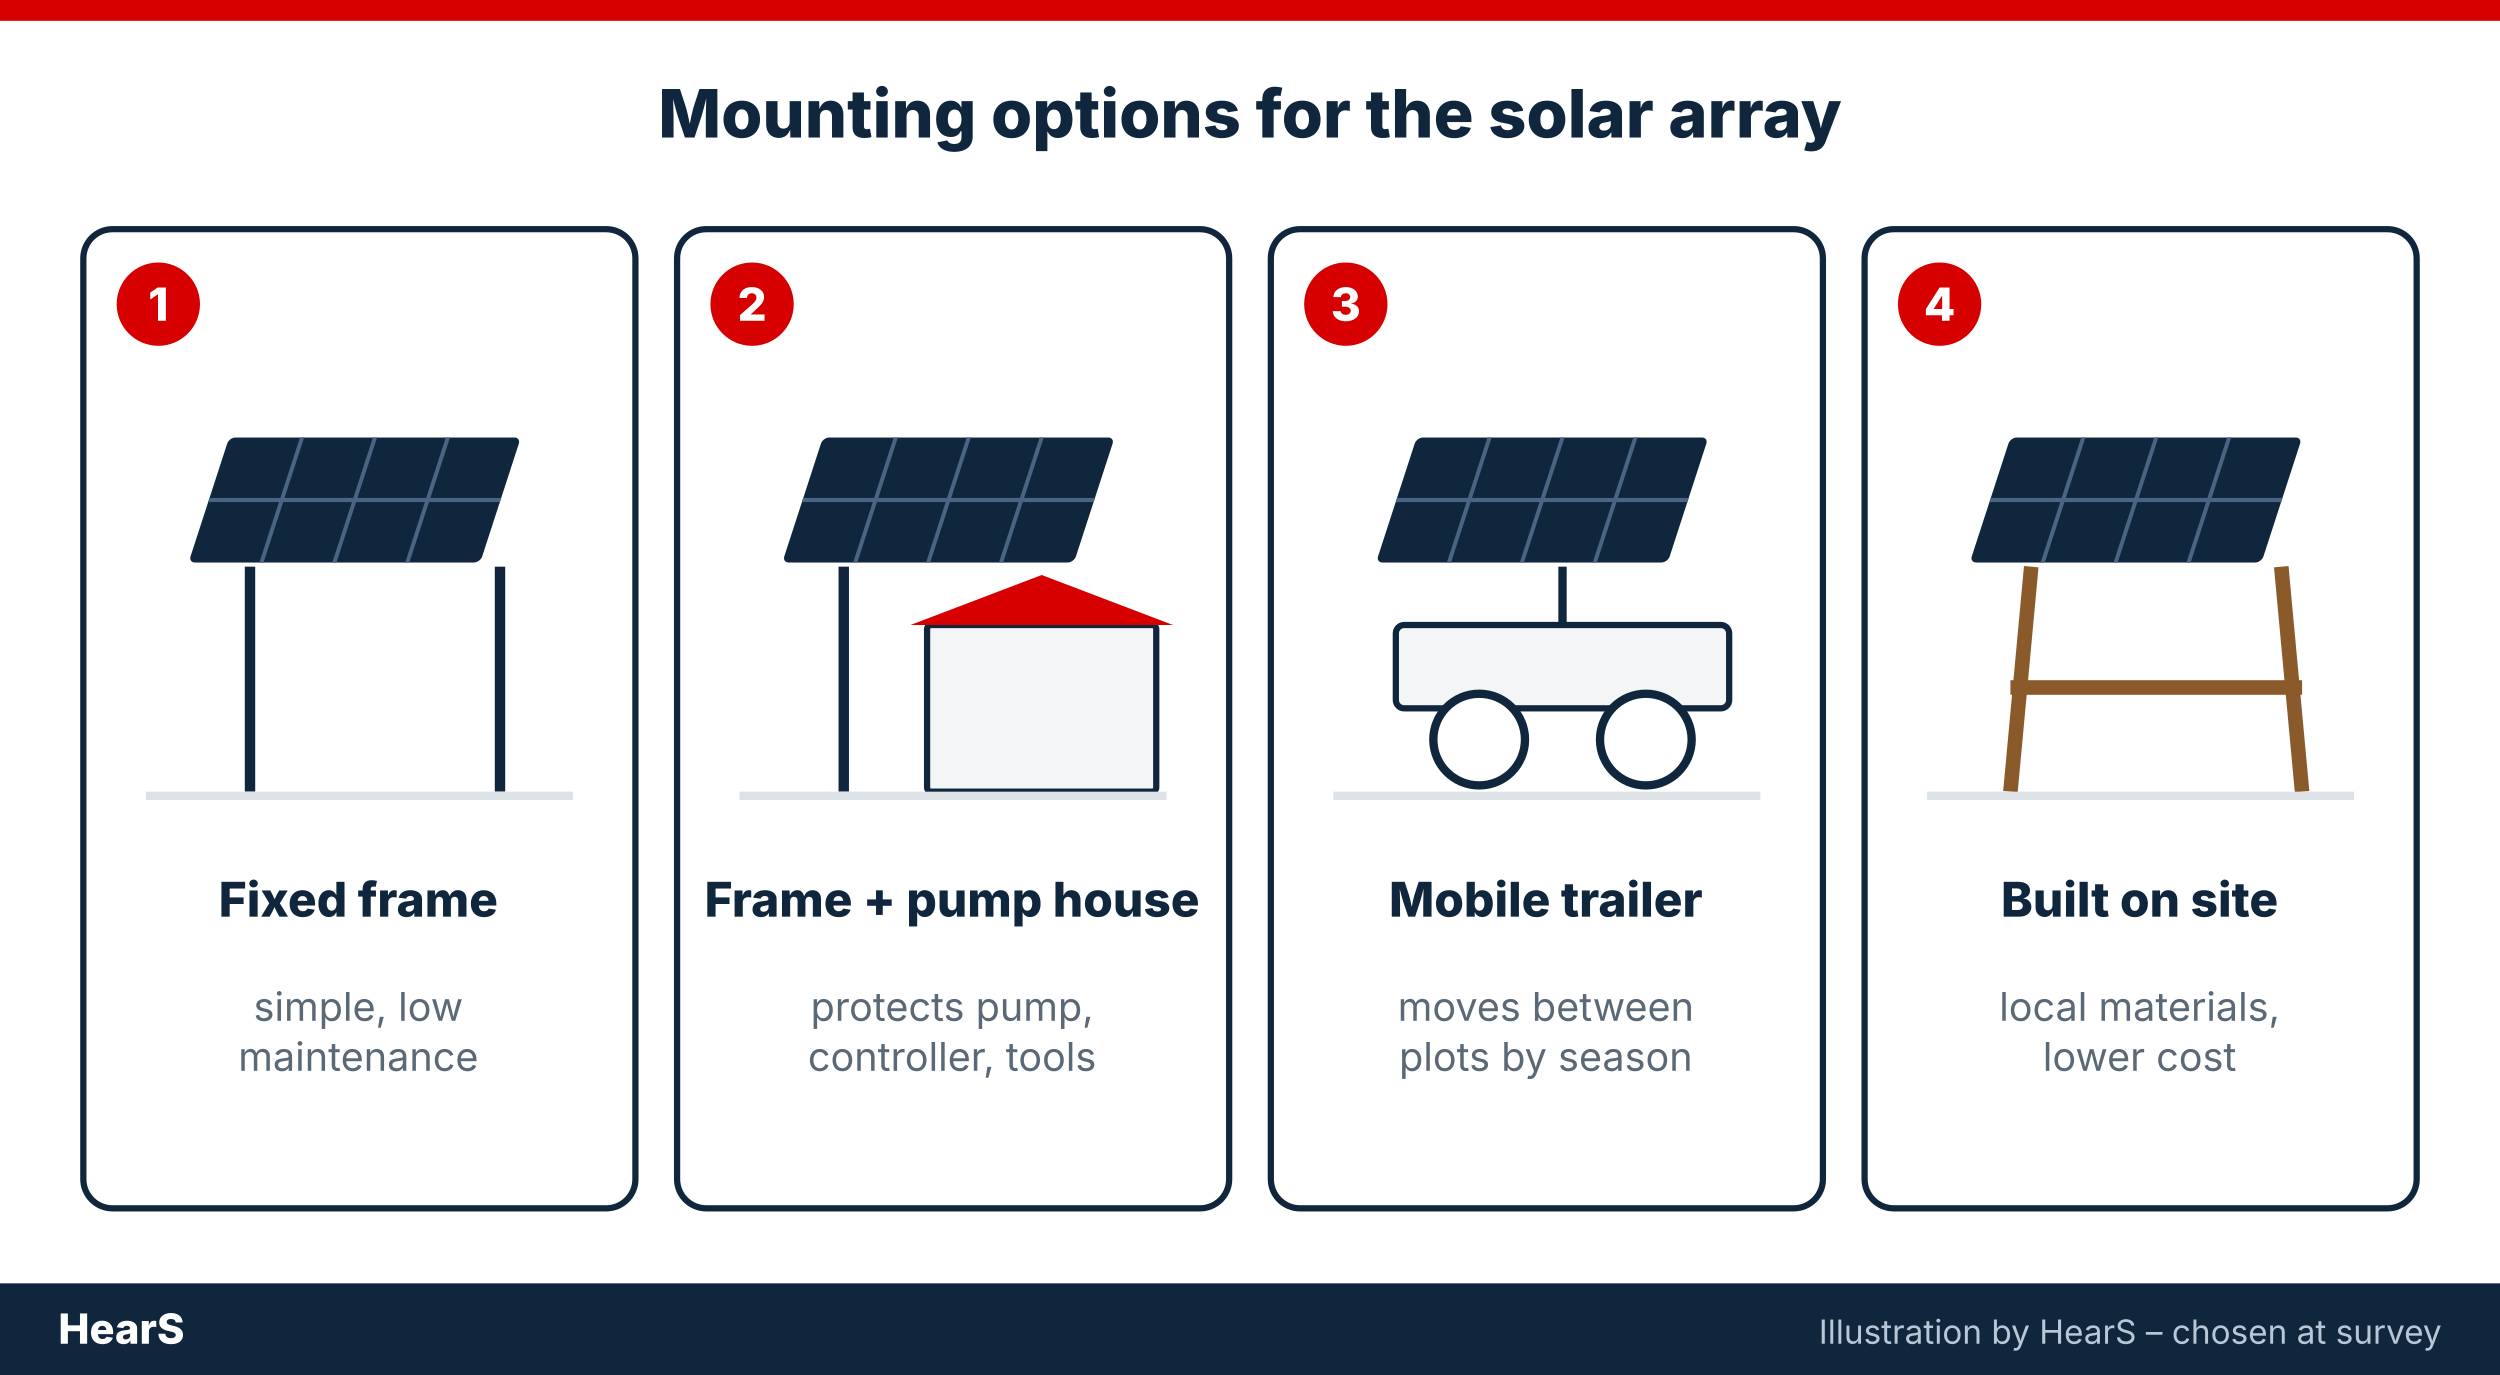
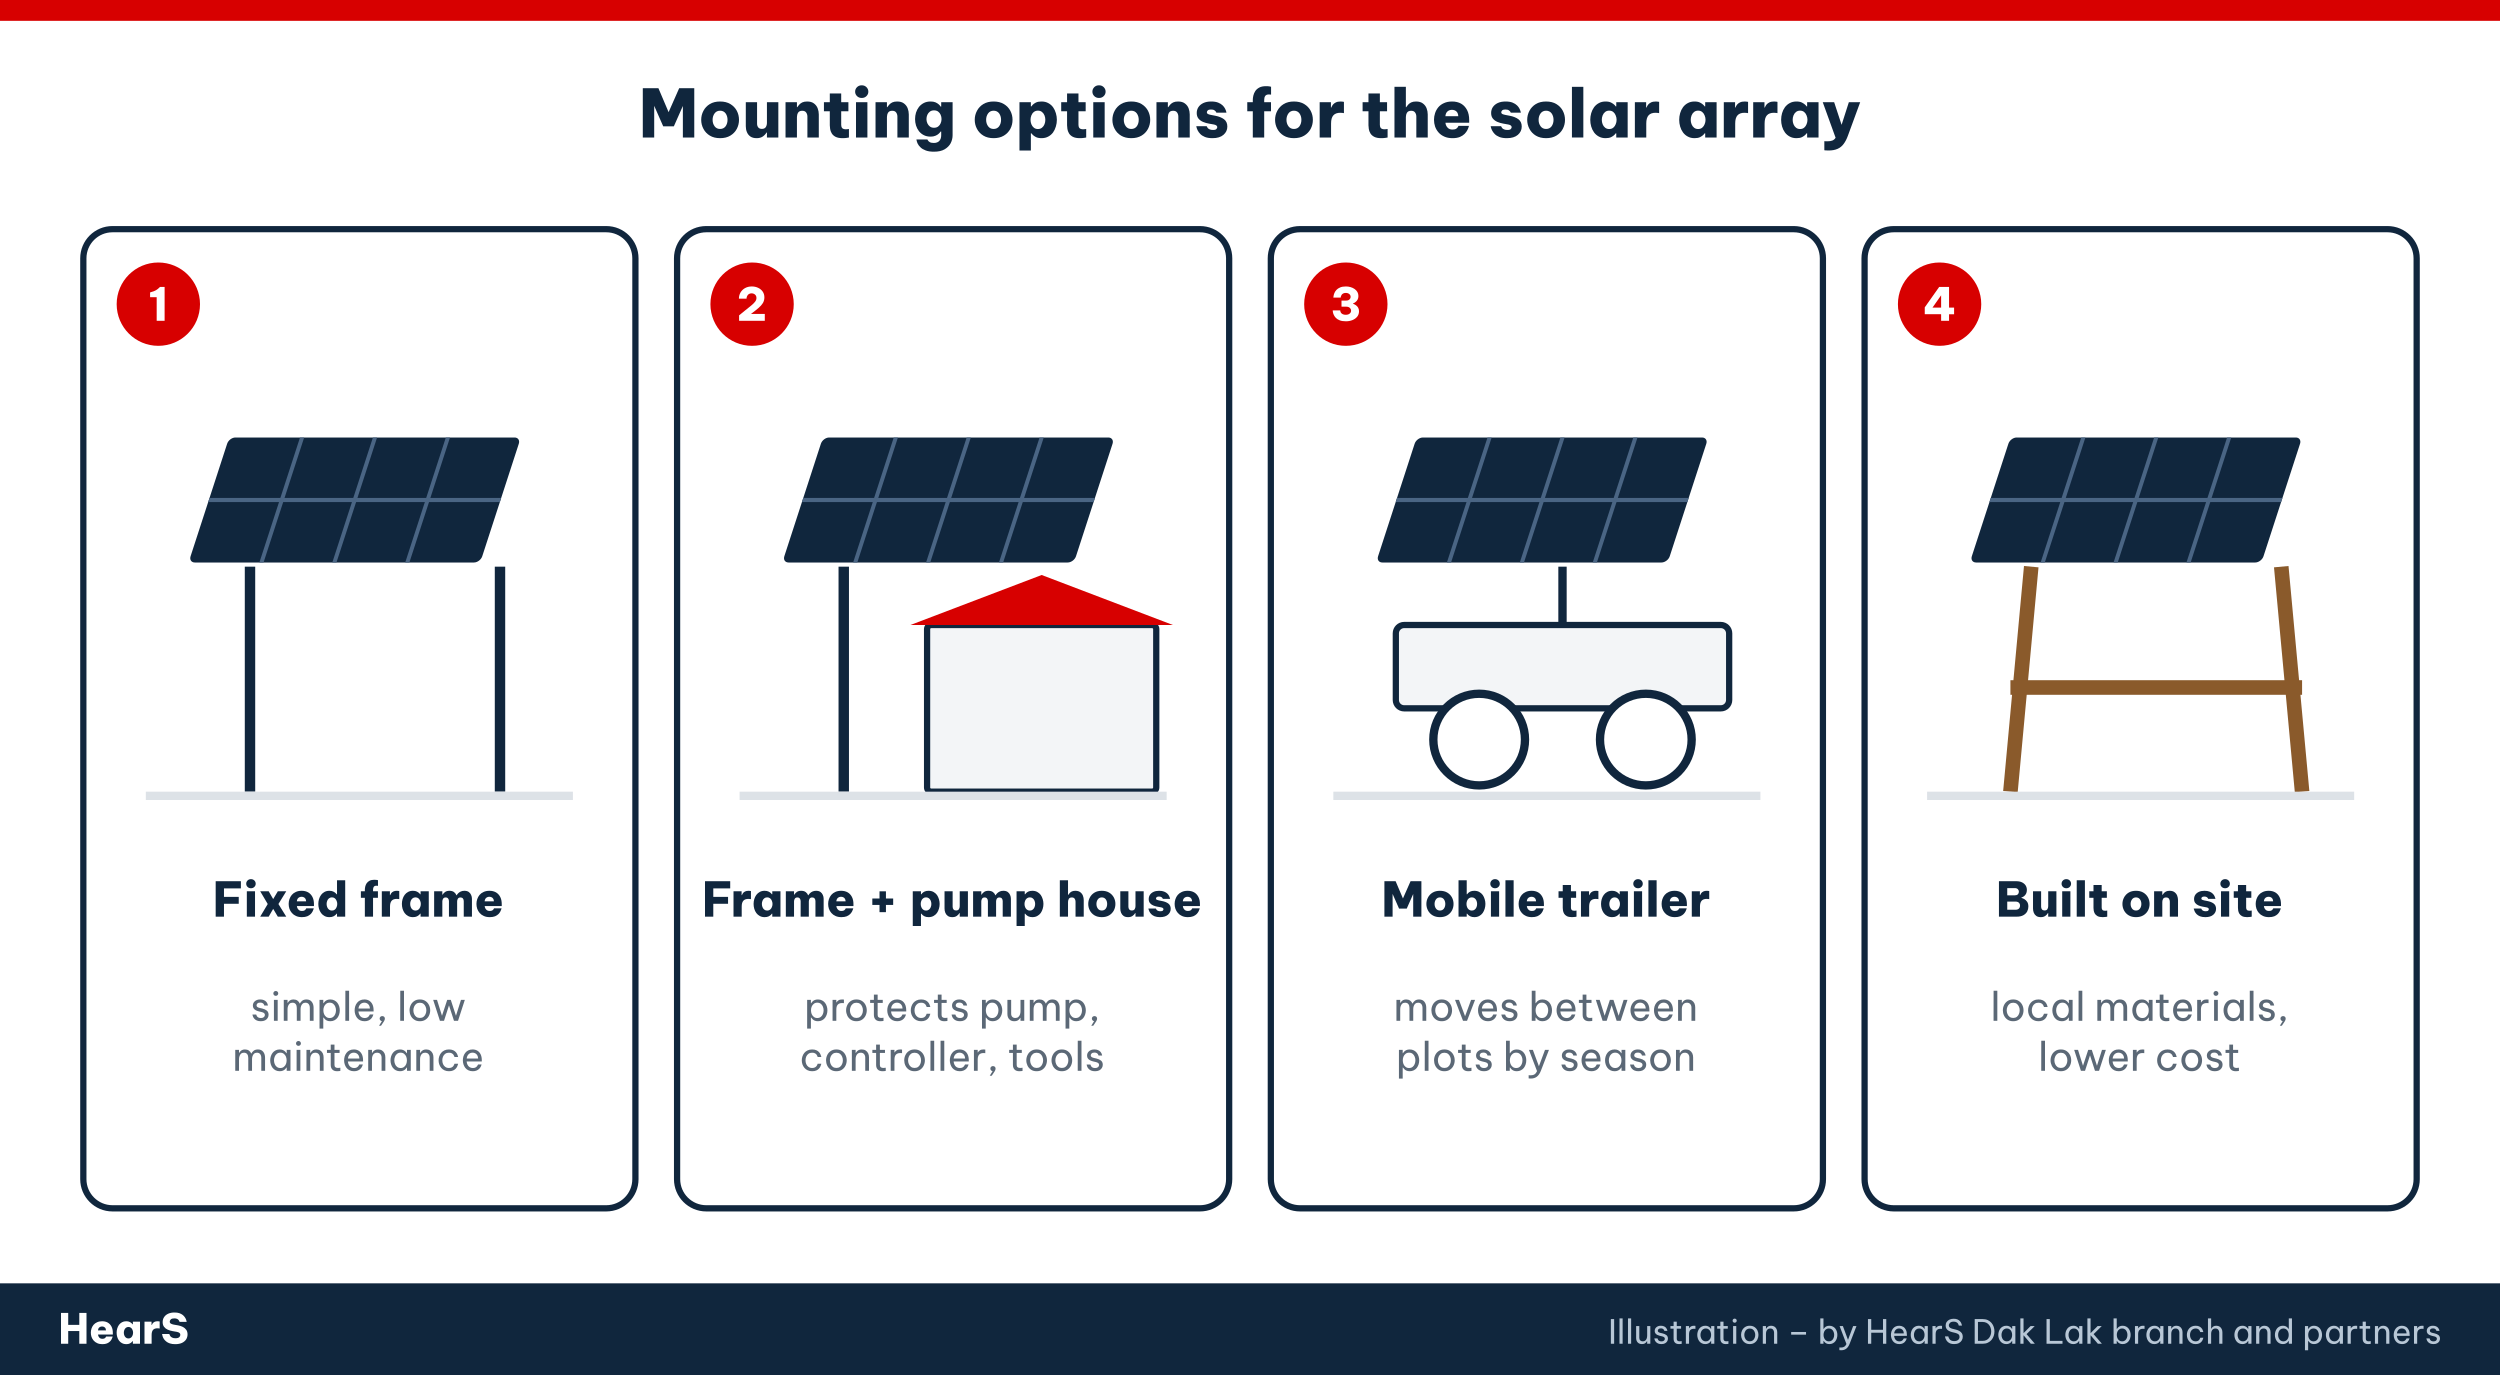
<svg xmlns="http://www.w3.org/2000/svg" viewBox="0 0 1200 660" width="1200" height="660" role="img" aria-label="Four ways to mount the solar array for irrigation: fixed frame, fixed frame with a pump house, mobile trailer, and a frame built on site with local materials">
+   <defs>
+     <path id="g0" d="M64 0V740H298L451 380L610 740H836V0H665V473L530 168H370L235 475V0Z" />
+     <path id="g1" d="M331 -10Q241 -10 178 28Q115 66 82 129Q48 192 48 265Q48 338 82 401Q115 464 178 502Q241 540 331 540Q422 540 485 502Q548 464 582 401Q615 338 615 265Q615 192 582 129Q548 66 485 28Q422 -10 331 -10ZM331 128Q384 128 414 168Q443 209 443 265Q443 321 414 362Q384 402 331 402Q279 402 249 362Q219 321 219 265Q219 209 249 168Q279 128 331 128Z" />
+     <path id="g2" d="M217 -10Q159 -10 124 14Q88 39 71 80Q54 120 54 169V530H223V207Q223 173 241 151Q259 129 295 129Q336 129 354 156Q371 184 371 219V530H542V0H371V75H365Q345 40 309 15Q273 -10 217 -10Z" />
+     <path id="g3" d="M54 0V530H225V455H230Q240 471 258 491Q275 511 304 526Q334 540 378 540Q442 540 480 511Q519 482 536 438Q553 393 553 346V0H382V314Q382 348 364 374Q346 401 305 401Q260 401 242 372Q225 342 225 307V0Z" />
+     <path id="g4" d="M308 -10Q240 -10 200 11Q161 32 143 64Q125 95 120 128Q115 160 115 183V394H27V530H115V661H286V530H394V394H286V188Q286 158 302 140Q319 123 359 123Q376 123 389 126Q402 128 402 128V0Q402 0 374 -5Q345 -10 308 -10Z" />
+     <path id="g5" d="M153 593Q110 593 82 621Q54 649 54 687Q54 727 82 755Q110 783 153 783Q196 783 224 755Q252 727 252 687Q252 649 224 621Q196 593 153 593ZM67 0V530H238V0Z" />
+     <path id="g6" d="M331 -213Q256 -213 207 -194Q158 -176 130 -148Q101 -121 88 -94Q75 -66 72 -48Q68 -29 68 -29H233Q233 -29 240 -42Q246 -55 266 -68Q287 -82 329 -82Q383 -82 412 -51Q440 -20 440 35V90H432Q422 74 402 56Q383 38 353 26Q323 13 281 13Q223 13 180 35Q136 57 106 95Q77 133 62 180Q48 227 48 276Q48 326 62 373Q77 420 106 458Q136 495 180 518Q223 540 281 540Q323 540 353 528Q383 515 403 497Q423 479 432 463H440V530H611V35Q611 -29 582 -86Q552 -142 490 -178Q429 -213 331 -213ZM332 146Q370 146 395 165Q420 184 432 214Q445 244 445 276Q445 310 432 340Q420 369 395 388Q370 407 332 407Q295 407 270 388Q245 369 232 340Q219 310 219 276Q219 244 232 214Q245 184 270 165Q295 146 332 146Z" />
+     <path id="g8" d="M64 -195V530H235V467H243Q245 471 261 489Q277 507 310 524Q343 540 394 540Q453 540 496 516Q539 493 568 454Q596 414 610 365Q625 316 625 265Q625 214 610 165Q596 116 568 76Q539 37 496 14Q453 -10 394 -10Q343 -10 310 7Q277 24 261 42Q245 59 243 63H235V-195ZM230 265Q230 231 242 200Q254 168 279 148Q304 127 341 127Q378 127 403 148Q428 168 440 200Q452 231 452 265Q452 299 440 330Q428 362 403 382Q378 403 341 403Q304 403 279 382Q254 362 242 330Q230 299 230 265Z" />
+     <path id="g9" d="M287 -10Q219 -10 174 8Q130 26 104 53Q78 80 65 107Q52 134 48 152Q44 170 44 170H200Q200 170 204 162Q207 153 216 142Q226 130 245 122Q264 113 296 113Q335 113 347 128Q359 143 359 155Q359 185 308 195L235 208Q187 216 145 234Q103 252 77 284Q51 316 51 367Q51 416 76 455Q102 494 150 517Q199 540 268 540Q331 540 373 523Q415 506 440 481Q465 456 477 431Q489 406 493 389Q497 372 497 372H346Q346 372 340 384Q334 396 316 408Q299 420 264 420Q229 420 216 406Q203 393 203 379Q203 361 220 352Q237 344 263 339L330 326Q409 311 460 274Q510 236 510 164Q510 90 452 40Q395 -10 287 -10Z" />
+     <path id="g10" d="M116 0V394H33V530H116V564Q116 592 124 628Q132 663 153 696Q174 728 213 749Q252 770 315 770Q348 770 369 766Q390 761 390 761V643Q390 643 380 644Q369 646 359 646Q319 646 303 624Q287 602 287 564V530H389V394H287V0Z" />
+     <path id="g11" d="M54 0V530H223V450H229Q237 471 252 492Q268 512 296 526Q324 540 370 540Q392 540 405 537Q418 534 418 534V365Q418 365 404 368Q390 371 365 371Q294 371 260 333Q225 295 225 209V0Z" />
+     <path id="g12" d="M64 0V760H235V455H240Q250 471 268 491Q285 511 314 526Q344 540 388 540Q452 540 490 511Q529 482 546 438Q563 393 563 346V0H392V314Q392 348 374 374Q356 401 315 401Q270 401 252 372Q235 342 235 307V0Z" />
+     <path id="g13" d="M325 -10Q254 -10 202 14Q150 37 116 76Q81 116 64 165Q48 214 48 266Q48 316 64 365Q80 414 113 454Q146 493 198 516Q249 540 320 540Q396 540 454 508Q511 475 544 412Q576 350 576 261V221H220Q223 180 250 150Q276 119 325 119Q362 119 382 132Q401 146 408 160Q415 174 415 174H572Q572 174 567 156Q562 137 548 110Q534 82 507 54Q480 27 436 8Q391 -10 325 -10ZM219 320H412Q410 367 384 391Q357 415 317 415Q278 415 250 391Q223 367 219 320Z" />
+     <path id="g14" d="M64 0V760H235V0Z" />
+     <path id="g15" d="M278 540Q330 540 362 523Q395 506 412 488Q428 471 430 467H438V530H609V0H438V63H430Q428 59 412 41Q395 23 362 6Q330 -10 278 -10Q220 -10 177 14Q134 37 105 76Q76 116 62 165Q48 214 48 265Q48 316 62 365Q76 414 105 454Q134 493 177 516Q220 540 278 540ZM332 403Q295 403 270 382Q245 362 233 330Q221 299 221 265Q221 231 233 200Q245 168 270 148Q295 127 332 127Q369 127 394 148Q418 168 430 200Q443 231 443 265Q443 299 430 330Q418 362 394 382Q369 403 332 403Z" />
+     <path id="g16" d="M105 -195Q77 -195 60 -193Q44 -191 44 -191V-55Q44 -55 57 -56Q70 -57 90 -57Q134 -57 163 -46Q192 -36 213 -4L20 530H191L303 190L412 530H582L398 28Q371 -47 334 -96Q298 -146 243 -170Q188 -195 105 -195Z" />
+     <path id="g17" d="M360 740V0H187V515H43V620L65 627Q131 644 172 668Q214 693 252 732L259 740Z" />
+     <path id="g18" d="M64 0V740H590V590H237V413H545V269H237V0Z" />
+     <path id="g19" d="M40 0 197 264 40 530H217L311 367L408 530H584L420 264L584 0H408L311 163L217 0Z" />
+     <path id="g20" d="M278 -10Q220 -10 177 14Q134 37 105 76Q76 116 62 165Q48 214 48 265Q48 316 62 365Q76 414 105 454Q134 493 177 516Q220 540 278 540Q330 540 362 523Q395 506 412 488Q428 471 430 467H438V760H609V0H438V63H430Q428 59 412 41Q395 23 362 6Q330 -10 278 -10ZM332 127Q369 127 394 148Q418 168 430 200Q443 231 443 265Q443 299 430 330Q418 362 394 382Q369 403 332 403Q295 403 270 382Q245 362 233 330Q221 299 221 265Q221 231 233 200Q245 168 270 148Q295 127 332 127Z" />
+     <path id="g21" d="M54 0V530H225V459H231Q249 491 284 516Q318 540 374 540Q434 540 470 512Q505 485 520 445H523Q535 466 556 488Q578 510 610 525Q642 540 686 540Q741 540 776 516Q810 491 826 453Q843 415 843 374V0H672V324Q672 357 655 379Q638 401 604 401Q567 401 550 376Q534 351 534 319V0H363V324Q363 356 346 378Q330 401 295 401Q258 401 242 376Q225 350 225 319V0Z" />
+     <path id="g22" d="M264 -10Q203 -10 164 7Q124 24 101 50Q78 75 67 100Q56 126 53 143Q50 160 50 160H146Q146 160 150 146Q153 133 164 116Q176 98 200 84Q225 71 266 71Q313 71 339 94Q365 116 365 149Q365 178 344 195Q324 212 286 221L214 238Q174 248 139 265Q104 282 82 312Q61 341 61 385Q61 453 112 496Q163 540 245 540Q300 540 336 524Q372 509 394 486Q415 463 426 440Q436 417 439 402Q442 386 442 386H350Q350 386 347 398Q344 409 334 424Q323 438 302 450Q281 461 246 461Q198 461 176 439Q154 417 154 391Q154 366 174 350Q195 335 228 327L301 310Q369 294 414 258Q458 221 458 153Q458 109 435 72Q412 34 369 12Q326 -10 264 -10Z" />
+     <path id="g23" d="M132 631Q105 631 88 649Q70 667 70 692Q70 718 88 736Q105 754 132 754Q158 754 176 736Q194 718 194 692Q194 667 176 649Q158 631 132 631ZM85 0V530H180V0Z" />
+     <path id="g24" d="M70 0V530H165V453H169Q177 468 194 488Q211 509 240 524Q270 540 315 540Q374 540 414 512Q455 483 475 435H476Q498 479 538 510Q579 540 644 540Q730 540 776 482Q823 423 823 331V0H728V326Q728 385 700 422Q672 458 619 458Q573 458 546 433Q518 408 506 371Q494 334 494 297V0H399V326Q399 385 372 422Q344 458 290 458Q244 458 216 433Q189 408 177 370Q165 333 165 297V0Z" />
+     <path id="g25" d="M80 -196V530H175V446H181Q193 465 214 487Q234 509 268 524Q302 540 352 540Q412 540 457 516Q502 493 532 454Q562 414 577 365Q592 316 592 265Q592 214 577 165Q562 116 532 76Q502 37 457 14Q412 -10 352 -10Q302 -10 268 6Q234 22 214 44Q193 66 181 84H175V-196ZM177 265Q177 217 194 172Q212 128 248 100Q283 71 336 71Q390 71 426 100Q461 128 478 172Q496 217 496 265Q496 314 478 358Q461 402 426 430Q390 459 336 459Q283 459 248 430Q212 402 194 358Q177 314 177 265Z" />
+     <path id="g26" d="M80 0 81 760H175V0Z" />
+     <path id="g27" d="M311 -10Q246 -10 198 14Q151 37 120 77Q90 117 75 166Q60 214 60 265Q60 315 74 364Q89 413 120 453Q150 493 196 516Q243 540 307 540Q375 540 427 509Q479 478 509 417Q539 356 539 264V236H156Q159 191 178 154Q196 116 230 94Q264 71 311 71Q352 71 378 84Q403 98 418 116Q433 134 438 148Q444 161 444 161H533Q533 161 528 144Q523 126 510 101Q497 76 472 50Q447 25 408 8Q369 -10 311 -10ZM157 310H446Q444 362 424 394Q404 427 373 443Q342 459 307 459Q244 459 204 418Q164 378 157 310Z" />
+     <path id="g28" d="M78 -123 150 -7Q126 -5 110 13Q93 31 93 57Q93 86 113 103Q133 120 158 120Q186 120 206 103Q225 86 225 55Q225 27 204 -9Q182 -45 135 -113L128 -123Z" />
+     <path id="g30" d="M321 -10Q236 -10 178 30Q120 69 90 132Q60 195 60 265Q60 336 90 398Q120 461 178 500Q236 540 321 540Q406 540 464 500Q522 461 552 398Q582 336 582 265Q582 195 552 132Q522 69 464 30Q406 -10 321 -10ZM321 73Q375 73 412 100Q448 128 466 172Q485 216 485 265Q485 315 466 358Q448 402 412 430Q375 457 321 457Q268 457 231 430Q194 402 176 358Q157 315 157 265Q157 216 176 172Q194 128 231 100Q268 73 321 73Z" />
+     <path id="g31" d="M206 0 35 530H132L258 128L390 530H480L611 128L738 530H835L663 0H561L435 391L309 0Z" />
+     <path id="g32" d="M300 540Q350 540 384 524Q418 508 439 486Q460 465 471 446H477V530H572V0H477V84H471Q460 65 439 43Q418 21 384 6Q350 -10 300 -10Q240 -10 195 14Q150 37 120 76Q90 116 75 165Q60 214 60 265Q60 316 75 365Q90 414 120 454Q150 493 195 516Q240 540 300 540ZM316 459Q263 459 227 430Q191 402 174 358Q156 314 156 265Q156 217 174 172Q191 128 227 100Q263 71 316 71Q369 71 404 100Q440 128 458 172Q475 217 475 265Q475 314 458 358Q440 402 404 430Q369 459 316 459Z" />
+     <path id="g33" d="M70 0V530H165V453H171Q178 465 194 486Q211 507 242 524Q273 540 320 540Q378 540 419 514Q460 487 482 442Q503 397 503 341V0H408V335Q408 388 378 423Q349 458 293 458Q248 458 220 436Q192 413 178 376Q165 340 165 299V0Z" />
+     <path id="g34" d="M295 -10Q213 -10 172 32Q130 74 130 150V452H35V530H130V663H225V530H354V452H225V150Q225 110 247 92Q269 73 311 73Q333 73 353 76Q373 79 373 79V-2Q373 -2 350 -6Q327 -10 295 -10Z" />
+     <path id="g35" d="M321 -10Q256 -10 207 14Q158 37 126 76Q93 116 76 165Q60 214 60 265Q60 316 76 364Q92 413 124 453Q157 493 206 516Q255 540 321 540Q385 540 427 521Q469 502 494 474Q520 445 532 416Q545 388 549 369Q553 350 553 350H461Q461 350 456 366Q451 383 437 404Q423 425 395 442Q367 458 321 458Q266 458 228 430Q191 403 172 359Q154 315 154 265Q154 215 172 171Q191 127 228 100Q266 72 321 72Q367 72 395 88Q423 105 437 126Q451 147 456 164Q461 180 461 180H553Q553 180 549 161Q545 142 532 114Q520 85 494 56Q469 28 427 9Q385 -10 321 -10Z" />
+     <path id="g36" d="M51 0V119L167 214Q251 282 310 329Q368 376 399 416Q430 455 430 500Q430 533 414 556Q398 578 374 589Q350 600 324 600Q287 600 262 583Q238 566 226 539Q213 512 213 483H47Q47 557 82 618Q117 678 180 714Q244 750 329 750Q405 750 467 720Q529 691 566 638Q603 584 603 512Q603 444 570 388Q536 332 474 280Q413 227 330 166L310 150H612V0Z" />
+     <path id="g37" d="M116 245V379H266V529H400V379H551V245H400V94H266V245Z" />
+     <path id="g38" d="M70 0V530H165V464H169Q186 494 219 517Q252 540 312 540Q329 540 343 538Q357 537 357 537V446Q357 446 342 448Q326 449 309 449Q240 449 202 410Q165 370 165 281V0Z" />
+     <path id="g39" d="M243 -10Q164 -10 117 39Q70 88 70 175V530H165V180Q165 128 194 100Q222 72 269 72Q317 72 346 97Q375 122 388 161Q401 200 401 241V530H496V0H401V76H395Q389 64 372 44Q355 23 324 6Q293 -10 243 -10Z" />
+     <path id="g40" d="M346 -10Q264 -10 210 11Q157 32 126 64Q95 97 80 131Q65 165 61 192Q57 219 57 228H221Q221 221 225 205Q229 189 241 172Q253 156 278 144Q302 132 343 132Q395 132 426 157Q458 182 458 221Q458 257 430 283Q403 309 349 309H249V442H351Q397 442 422 466Q448 491 448 524Q448 560 419 584Q390 609 343 609Q307 609 284 596Q262 583 250 565Q239 547 235 530Q231 514 231 507H71Q71 516 76 544Q80 571 94 606Q108 641 138 674Q168 707 218 728Q268 750 345 750Q398 750 446 736Q495 722 534 695Q573 668 596 629Q618 590 618 541Q618 494 599 461Q580 428 552 408Q525 387 501 380V373Q534 361 564 340Q594 319 612 287Q631 255 631 210Q631 140 592 91Q552 42 487 16Q422 -10 346 -10Z" />
+     <path id="g41" d="M394 -10Q343 -10 310 7Q277 24 261 42Q245 59 243 63H235V0H64V760H235V467H243Q245 471 261 489Q277 507 310 524Q343 540 394 540Q453 540 496 516Q539 493 568 454Q596 414 610 365Q625 316 625 265Q625 214 610 165Q596 116 568 76Q539 37 496 14Q453 -10 394 -10ZM341 127Q378 127 403 148Q428 168 440 200Q452 231 452 265Q452 299 440 330Q428 362 403 382Q378 403 341 403Q304 403 279 382Q254 362 242 330Q230 299 230 265Q230 231 242 200Q254 168 279 148Q304 127 341 127Z" />
+     <path id="g42" d="M237 0 35 530H134L289 116L441 530H541L338 0Z" />
+     <path id="g43" d="M352 -10Q302 -10 268 6Q234 22 214 44Q193 66 181 84H175V0H80V760H175V446H181Q193 465 214 487Q234 509 268 524Q302 540 352 540Q412 540 457 516Q502 493 532 454Q562 414 577 365Q592 316 592 265Q592 214 577 165Q562 116 532 76Q502 37 457 14Q412 -10 352 -10ZM336 71Q390 71 426 100Q461 128 478 172Q496 217 496 265Q496 314 478 358Q461 402 426 430Q390 459 336 459Q283 459 248 430Q212 402 194 358Q177 314 177 265Q177 217 194 172Q212 128 248 100Q283 71 336 71Z" />
+     <path id="g44" d="M90 -195Q67 -195 51 -193Q35 -191 35 -191V-110Q35 -110 52 -112Q68 -113 87 -113Q146 -113 184 -88Q221 -64 247 -8L42 530H141L294 116L448 530H548L343 -1Q304 -101 242 -148Q181 -195 90 -195Z" />
+     <path id="g45" d="M395 0V144L38 145V294L353 740H568V289H678V144H568V0ZM207 289H395V557Z" />
+     <path id="g46" d="M64 0V740H425Q497 740 546 716Q596 691 622 650Q647 608 647 558Q647 511 630 479Q613 447 587 427Q561 407 534 400V391Q562 385 596 365Q629 345 654 308Q678 270 678 211Q678 158 654 110Q629 62 575 31Q521 0 433 0ZM392 596H237V445H392Q437 445 458 466Q480 488 480 521Q480 553 458 574Q437 596 392 596ZM405 315H237V144H405Q456 144 480 168Q504 193 504 231Q504 267 480 291Q456 315 405 315Z" />
+     <path id="g47" d="M64 0V740H237V453H503V740H676V0H503V305H237V0Z" />
+     <path id="g48" d="M350 -10Q275 -10 222 8Q170 25 136 53Q101 81 80 112Q60 143 50 171Q41 199 38 216Q35 234 35 234H210Q210 234 214 218Q218 203 232 183Q247 163 276 148Q306 132 356 132Q418 132 446 157Q473 182 473 214Q473 243 452 260Q432 277 386 286L287 303Q225 314 170 338Q116 362 82 406Q49 450 49 520Q49 589 84 640Q118 692 182 721Q246 750 333 750Q401 750 449 734Q497 717 529 692Q561 666 580 638Q600 609 610 583Q619 557 622 541Q625 525 625 525H454Q454 525 450 538Q447 550 434 566Q422 583 397 596Q372 609 329 609Q269 609 244 584Q219 558 219 530Q219 499 246 483Q274 467 316 459L421 441Q482 430 533 404Q584 378 615 334Q646 290 646 225Q646 158 612 104Q577 51 511 20Q445 -10 350 -10Z" />
+     <path id="g49" d="M80 0V740H178V0Z" />
+     <path id="g50" d="M118 273V353H564V273Z" />
+     <path id="g51" d="M80 0V740H178V419H531V740H629V0H531V331H178V0Z" />
+     <path id="g52" d="M328 -10Q264 -10 218 6Q173 23 143 50Q113 76 95 105Q77 134 68 160Q59 187 56 204Q54 220 54 220H154Q154 220 157 206Q160 192 170 171Q179 150 198 128Q217 107 249 93Q281 79 330 79Q404 79 447 114Q490 150 490 207Q490 256 458 283Q425 310 365 325L267 349Q215 362 170 386Q126 409 100 448Q73 486 73 544Q73 609 105 655Q137 701 192 726Q247 750 317 750Q385 750 430 729Q475 708 502 678Q529 647 542 616Q555 586 559 565Q563 544 563 544H467Q467 544 463 562Q459 580 444 604Q429 627 398 645Q367 663 314 663Q242 663 206 629Q169 595 169 551Q169 511 198 486Q227 462 278 449L384 423Q441 409 487 382Q533 356 560 314Q587 273 587 213Q587 153 558 102Q528 51 470 20Q413 -10 328 -10Z" />
+     <path id="g53" d="M80 0V740H320Q409 740 475 708Q541 677 585 624Q629 571 651 505Q673 439 673 370Q673 301 651 235Q629 169 585 116Q541 63 475 32Q409 0 320 0ZM316 654H178V86H316Q381 86 430 110Q478 134 510 174Q543 215 559 266Q575 317 575 370Q575 423 559 474Q543 525 510 566Q478 606 430 630Q381 654 316 654Z" />
+     <path id="g54" d="M80 0V760H175V318L386 530H510L266 289L515 0H394L175 255V0Z" />
+     <path id="g55" d="M80 0V740H178V86H559V0Z" />
+     <path id="g56" d="M80 0V760H175V453H181Q188 465 204 486Q221 507 252 524Q283 540 330 540Q388 540 429 514Q470 487 492 442Q513 397 513 341V0H418V335Q418 388 388 423Q359 458 303 458Q258 458 230 436Q202 413 188 376Q175 340 175 299V0Z" />
+     <path id="g57" d="M300 -10Q240 -10 195 14Q150 37 120 76Q90 116 75 165Q60 214 60 265Q60 316 75 365Q90 414 120 454Q150 493 195 516Q240 540 300 540Q350 540 384 524Q418 508 439 486Q460 465 471 446H477V760H572V0H477V84H471Q460 65 439 43Q418 21 384 6Q350 -10 300 -10ZM316 71Q369 71 404 100Q440 128 458 172Q475 217 475 265Q475 314 458 358Q440 402 404 430Q369 459 316 459Q263 459 227 430Q191 402 174 358Q156 314 156 265Q156 217 174 172Q191 128 227 100Q263 71 316 71Z" />
+   </defs>
  <defs>
    <marker id="ah" viewBox="0 0 10 10" refX="9" refY="5" markerWidth="7" markerHeight="7" orient="auto-start-reverse">
      <path d="M0,0 L10,5 L0,10 z" fill="#10263D" />
    </marker>
  </defs>
  <rect width="1200" height="660" fill="#FFFFFF" />
  <rect width="1200" height="10" fill="#D70000" />
-   <text x="600" y="66" font-family="Inter, Arial, Helvetica, sans-serif" font-size="32" font-weight="800" text-anchor="middle" fill="#10263D">Mounting options for the solar array</text>
+   <g fill="#10263D" transform="matrix(0.032 0 0 -0.032 306.496 66)">
+     <use href="#g0" />
+     <use href="#g1" x="892" />
+     <use href="#g2" x="1555" />
+     <use href="#g3" x="2151" />
+     <use href="#g4" x="2754" />
+     <use href="#g5" x="3195" />
+     <use href="#g3" x="3501" />
+     <use href="#g6" x="4100" />
+     <use href="#g1" x="4995" />
+     <use href="#g8" x="5650" />
+     <use href="#g4" x="6313" />
+     <use href="#g5" x="6754" />
+     <use href="#g1" x="7060" />
+     <use href="#g3" x="7715" />
+     <use href="#g9" x="8322" />
+     <use href="#g10" x="9098" />
+     <use href="#g1" x="9500" />
+     <use href="#g11" x="10163" />
+     <use href="#g4" x="10834" />
+     <use href="#g12" x="11275" />
+     <use href="#g13" x="11884" />
+     <use href="#g9" x="12738" />
+     <use href="#g1" x="13282" />
+     <use href="#g14" x="13937" />
+     <use href="#g15" x="14228" />
+     <use href="#g11" x="14891" />
+     <use href="#g15" x="15562" />
+     <use href="#g11" x="16225" />
+     <use href="#g11" x="16666" />
+     <use href="#g15" x="17091" />
+     <use href="#g16" x="17743" />
+   </g>
  <rect x="40" y="110" width="265" height="470" rx="14" fill="#FFFFFF" stroke="#10263D" stroke-width="3" />
  <circle cx="76" cy="146" r="20" fill="#D70000" />
-   <text x="76" y="154" font-family="Inter, Arial, Helvetica, sans-serif" font-size="22" font-weight="800" text-anchor="middle" fill="#FFFFFF">1</text>
+   <g fill="#FFFFFF" transform="matrix(0.022 0 0 -0.022 71.094 154)">
+     <use href="#g17" />
+   </g>
  <g transform="translate(110 210) skewX(-18)">
    <rect width="140" height="60" fill="#10263D" rx="3" />
    <line x1="35" y1="0" x2="35" y2="60" stroke="#4A6584" stroke-width="2" />
    <line x1="70" y1="0" x2="70" y2="60" stroke="#4A6584" stroke-width="2" />
    <line x1="105" y1="0" x2="105" y2="60" stroke="#4A6584" stroke-width="2" />
    <line x1="0" y1="30.0" x2="140" y2="30.0" stroke="#4A6584" stroke-width="2" />
  </g>
  <line x1="120" y1="272" x2="120" y2="380" stroke="#10263D" stroke-width="5" />
  <line x1="240" y1="272" x2="240" y2="380" stroke="#10263D" stroke-width="5" />
  <rect x="70" y="380" width="205" height="4" fill="#DDE2E7" />
-   <text x="172" y="440" font-family="Inter, Arial, Helvetica, sans-serif" font-size="23" font-weight="800" text-anchor="middle" fill="#10263D">Fixed frame</text>
-   <text x="172" y="490" font-family="Inter, Arial, Helvetica, sans-serif" font-size="19" font-weight="400" text-anchor="middle" fill="#5B6876">simple, low</text>
-   <text x="172" y="514" font-family="Inter, Arial, Helvetica, sans-serif" font-size="19" font-weight="400" text-anchor="middle" fill="#5B6876">maintenance</text>
+   <g fill="#10263D" transform="matrix(0.023 0 0 -0.023 102.057 440)">
+     <use href="#g18" />
+     <use href="#g5" x="647" />
+     <use href="#g19" x="953" />
+     <use href="#g13" x="1539" />
+     <use href="#g20" x="2158" />
+     <use href="#g10" x="3061" />
+     <use href="#g11" x="3477" />
+     <use href="#g15" x="3902" />
+     <use href="#g21" x="4569" />
+     <use href="#g13" x="5458" />
+   </g>
+   <g fill="#5B6876" transform="matrix(0.019 0 0 -0.019 120.2155 490)">
+     <use href="#g22" />
+     <use href="#g23" x="508" />
+     <use href="#g24" x="772" />
+     <use href="#g25" x="1665" />
+     <use href="#g26" x="2317" />
+     <use href="#g27" x="2572" />
+     <use href="#g28" x="3171" />
+     <use href="#g26" x="3704" />
+     <use href="#g30" x="3959" />
+     <use href="#g31" x="4581" />
+   </g>
+   <g fill="#5B6876" transform="matrix(0.019 0 0 -0.019 111.5895 514)">
+     <use href="#g24" />
+     <use href="#g32" x="893" />
+     <use href="#g23" x="1535" />
+     <use href="#g33" x="1799" />
+     <use href="#g34" x="2352" />
+     <use href="#g27" x="2760" />
+     <use href="#g33" x="3359" />
+     <use href="#g32" x="3932" />
+     <use href="#g33" x="4574" />
+     <use href="#g35" x="5147" />
+     <use href="#g27" x="5760" />
+   </g>
  <rect x="325" y="110" width="265" height="470" rx="14" fill="#FFFFFF" stroke="#10263D" stroke-width="3" />
  <circle cx="361" cy="146" r="20" fill="#D70000" />
-   <text x="361" y="154" font-family="Inter, Arial, Helvetica, sans-serif" font-size="22" font-weight="800" text-anchor="middle" fill="#FFFFFF">2</text>
+   <g fill="#FFFFFF" transform="matrix(0.022 0 0 -0.022 353.641 154)">
+     <use href="#g36" />
+   </g>
  <g transform="translate(395 210) skewX(-18)">
    <rect width="140" height="60" fill="#10263D" rx="3" />
    <line x1="35" y1="0" x2="35" y2="60" stroke="#4A6584" stroke-width="2" />
    <line x1="70" y1="0" x2="70" y2="60" stroke="#4A6584" stroke-width="2" />
    <line x1="105" y1="0" x2="105" y2="60" stroke="#4A6584" stroke-width="2" />
    <line x1="0" y1="30.0" x2="140" y2="30.0" stroke="#4A6584" stroke-width="2" />
  </g>
  <line x1="405" y1="272" x2="405" y2="380" stroke="#10263D" stroke-width="5" />
  <rect x="445" y="300" width="110" height="80" rx="2" fill="#F3F5F7" stroke="#10263D" stroke-width="3" />
  <path d="M437 300 L500 276 L563 300 Z" fill="#D70000" />
  <rect x="355" y="380" width="205" height="4" fill="#DDE2E7" />
-   <text x="457" y="440" font-family="Inter, Arial, Helvetica, sans-serif" font-size="23" font-weight="800" text-anchor="middle" fill="#10263D">Frame + pump house</text>
-   <text x="457" y="490" font-family="Inter, Arial, Helvetica, sans-serif" font-size="19" font-weight="400" text-anchor="middle" fill="#5B6876">protects pump,</text>
-   <text x="457" y="514" font-family="Inter, Arial, Helvetica, sans-serif" font-size="19" font-weight="400" text-anchor="middle" fill="#5B6876">controller, tools</text>
+   <g fill="#10263D" transform="matrix(0.023 0 0 -0.023 336.9285 440)">
+     <use href="#g18" />
+     <use href="#g11" x="605" />
+     <use href="#g15" x="1030" />
+     <use href="#g21" x="1697" />
+     <use href="#g13" x="2586" />
+     <use href="#g37" x="3440" />
+     <use href="#g8" x="4336" />
+     <use href="#g2" x="5009" />
+     <use href="#g21" x="5605" />
+     <use href="#g8" x="6502" />
+     <use href="#g12" x="7405" />
+     <use href="#g1" x="8014" />
+     <use href="#g2" x="8677" />
+     <use href="#g9" x="9273" />
+     <use href="#g13" x="9817" />
+   </g>
+   <g fill="#5B6876" transform="matrix(0.019 0 0 -0.019 385.9115 490)">
+     <use href="#g25" />
+     <use href="#g38" x="652" />
+     <use href="#g30" x="1004" />
+     <use href="#g34" x="1636" />
+     <use href="#g27" x="2044" />
+     <use href="#g35" x="2638" />
+     <use href="#g34" x="3251" />
+     <use href="#g22" x="3679" />
+     <use href="#g25" x="4417" />
+     <use href="#g39" x="5069" />
+     <use href="#g24" x="5635" />
+     <use href="#g25" x="6528" />
+     <use href="#g28" x="7180" />
+   </g>
+   <g fill="#5B6876" transform="matrix(0.019 0 0 -0.019 383.717 514)">
+     <use href="#g35" />
+     <use href="#g30" x="613" />
+     <use href="#g33" x="1255" />
+     <use href="#g34" x="1808" />
+     <use href="#g38" x="2236" />
+     <use href="#g30" x="2588" />
+     <use href="#g26" x="3230" />
+     <use href="#g26" x="3485" />
+     <use href="#g27" x="3740" />
+     <use href="#g38" x="4339" />
+     <use href="#g28" x="4731" />
+     <use href="#g34" x="5264" />
+     <use href="#g30" x="5672" />
+     <use href="#g30" x="6309" />
+     <use href="#g26" x="6951" />
+     <use href="#g22" x="7206" />
+   </g>
  <rect x="610" y="110" width="265" height="470" rx="14" fill="#FFFFFF" stroke="#10263D" stroke-width="3" />
  <circle cx="646" cy="146" r="20" fill="#D70000" />
-   <text x="646" y="154" font-family="Inter, Arial, Helvetica, sans-serif" font-size="22" font-weight="800" text-anchor="middle" fill="#FFFFFF">3</text>
+   <g fill="#FFFFFF" transform="matrix(0.022 0 0 -0.022 638.443 154)">
+     <use href="#g40" />
+   </g>
  <g transform="translate(680 210) skewX(-18)">
    <rect width="140" height="60" fill="#10263D" rx="3" />
    <line x1="35" y1="0" x2="35" y2="60" stroke="#4A6584" stroke-width="2" />
    <line x1="70" y1="0" x2="70" y2="60" stroke="#4A6584" stroke-width="2" />
    <line x1="105" y1="0" x2="105" y2="60" stroke="#4A6584" stroke-width="2" />
    <line x1="0" y1="30.0" x2="140" y2="30.0" stroke="#4A6584" stroke-width="2" />
  </g>
  <rect x="670" y="300" width="160" height="40" rx="4" fill="#F3F5F7" stroke="#10263D" stroke-width="3" />
  <circle cx="710" cy="355" r="22" fill="#FFFFFF" stroke="#10263D" stroke-width="4" />
  <circle cx="790" cy="355" r="22" fill="#FFFFFF" stroke="#10263D" stroke-width="4" />
  <line x1="750" y1="272" x2="750" y2="300" stroke="#10263D" stroke-width="4" />
  <rect x="640" y="380" width="205" height="4" fill="#DDE2E7" />
-   <text x="742" y="440" font-family="Inter, Arial, Helvetica, sans-serif" font-size="23" font-weight="800" text-anchor="middle" fill="#10263D">Mobile trailer</text>
-   <text x="742" y="490" font-family="Inter, Arial, Helvetica, sans-serif" font-size="19" font-weight="400" text-anchor="middle" fill="#5B6876">moves between</text>
-   <text x="742" y="514" font-family="Inter, Arial, Helvetica, sans-serif" font-size="19" font-weight="400" text-anchor="middle" fill="#5B6876">plots by season</text>
+   <g fill="#10263D" transform="matrix(0.023 0 0 -0.023 663.041 440)">
+     <use href="#g0" />
+     <use href="#g1" x="892" />
+     <use href="#g41" x="1547" />
+     <use href="#g5" x="2220" />
+     <use href="#g14" x="2526" />
+     <use href="#g13" x="2817" />
+     <use href="#g4" x="3671" />
+     <use href="#g11" x="4112" />
+     <use href="#g15" x="4537" />
+     <use href="#g5" x="5204" />
+     <use href="#g14" x="5510" />
+     <use href="#g13" x="5801" />
+     <use href="#g11" x="6425" />
+   </g>
+   <g fill="#5B6876" transform="matrix(0.019 0 0 -0.019 668.964 490)">
+     <use href="#g24" />
+     <use href="#g30" x="893" />
+     <use href="#g42" x="1515" />
+     <use href="#g27" x="2071" />
+     <use href="#g22" x="2670" />
+     <use href="#g43" x="3408" />
+     <use href="#g27" x="4055" />
+     <use href="#g34" x="4644" />
+     <use href="#g31" x="5072" />
+     <use href="#g27" x="5922" />
+     <use href="#g27" x="6516" />
+     <use href="#g33" x="7115" />
+   </g>
+   <g fill="#5B6876" transform="matrix(0.019 0 0 -0.019 669.971 514)">
+     <use href="#g25" />
+     <use href="#g26" x="652" />
+     <use href="#g30" x="907" />
+     <use href="#g34" x="1539" />
+     <use href="#g22" x="1967" />
+     <use href="#g43" x="2705" />
+     <use href="#g44" x="3322" />
+     <use href="#g22" x="4135" />
+     <use href="#g27" x="4633" />
+     <use href="#g32" x="5227" />
+     <use href="#g22" x="5869" />
+     <use href="#g30" x="6367" />
+     <use href="#g33" x="7009" />
+   </g>
  <rect x="895" y="110" width="265" height="470" rx="14" fill="#FFFFFF" stroke="#10263D" stroke-width="3" />
  <circle cx="931" cy="146" r="20" fill="#D70000" />
-   <text x="931" y="154" font-family="Inter, Arial, Helvetica, sans-serif" font-size="22" font-weight="800" text-anchor="middle" fill="#FFFFFF">4</text>
+   <g fill="#FFFFFF" transform="matrix(0.022 0 0 -0.022 923.047 154)">
+     <use href="#g45" />
+   </g>
  <g transform="translate(965 210) skewX(-18)">
    <rect width="140" height="60" fill="#10263D" rx="3" />
    <line x1="35" y1="0" x2="35" y2="60" stroke="#4A6584" stroke-width="2" />
    <line x1="70" y1="0" x2="70" y2="60" stroke="#4A6584" stroke-width="2" />
    <line x1="105" y1="0" x2="105" y2="60" stroke="#4A6584" stroke-width="2" />
    <line x1="0" y1="30.0" x2="140" y2="30.0" stroke="#4A6584" stroke-width="2" />
  </g>
  <path d="M975 272 L965 380 M1095 272 L1105 380 M965 330 H1105" stroke="#8A5A2B" stroke-width="7" fill="none" />
  <rect x="925" y="380" width="205" height="4" fill="#DDE2E7" />
-   <text x="1027" y="440" font-family="Inter, Arial, Helvetica, sans-serif" font-size="23" font-weight="800" text-anchor="middle" fill="#10263D">Built on site</text>
-   <text x="1027" y="490" font-family="Inter, Arial, Helvetica, sans-serif" font-size="19" font-weight="400" text-anchor="middle" fill="#5B6876">local materials,</text>
-   <text x="1027" y="514" font-family="Inter, Arial, Helvetica, sans-serif" font-size="19" font-weight="400" text-anchor="middle" fill="#5B6876">lower cost</text>
+   <g fill="#10263D" transform="matrix(0.023 0 0 -0.023 958.023 440)">
+     <use href="#g46" />
+     <use href="#g2" x="721" />
+     <use href="#g5" x="1317" />
+     <use href="#g14" x="1623" />
+     <use href="#g4" x="1922" />
+     <use href="#g1" x="2593" />
+     <use href="#g3" x="3248" />
+     <use href="#g9" x="4085" />
+     <use href="#g5" x="4631" />
+     <use href="#g4" x="4937" />
+     <use href="#g13" x="5374" />
+   </g>
+   <g fill="#5B6876" transform="matrix(0.019 0 0 -0.019 955.389 490)">
+     <use href="#g26" />
+     <use href="#g30" x="255" />
+     <use href="#g35" x="892" />
+     <use href="#g32" x="1505" />
+     <use href="#g26" x="2147" />
+     <use href="#g24" x="2632" />
+     <use href="#g32" x="3525" />
+     <use href="#g34" x="4147" />
+     <use href="#g27" x="4555" />
+     <use href="#g38" x="5154" />
+     <use href="#g23" x="5566" />
+     <use href="#g32" x="5830" />
+     <use href="#g26" x="6472" />
+     <use href="#g22" x="6727" />
+     <use href="#g28" x="7235" />
+   </g>
+   <g fill="#5B6876" transform="matrix(0.019 0 0 -0.019 978.2745 514)">
+     <use href="#g26" />
+     <use href="#g30" x="255" />
+     <use href="#g31" x="877" />
+     <use href="#g27" x="1727" />
+     <use href="#g38" x="2326" />
+     <use href="#g35" x="2948" />
+     <use href="#g30" x="3561" />
+     <use href="#g22" x="4203" />
+     <use href="#g34" x="4701" />
+   </g>
  <rect x="0" y="616" width="1200" height="44" fill="#10263D" />
-   <text x="28" y="645" font-family="Inter, Arial, Helvetica, sans-serif" font-size="20" font-weight="800" text-anchor="start" fill="#FFFFFF">HearS</text>
-   <text x="1172" y="645" font-family="Inter, Arial, Helvetica, sans-serif" font-size="16" font-weight="400" text-anchor="end" fill="#B8C7D6">Illustration by HearS – chosen at survey</text>
+   <g fill="#FFFFFF" transform="matrix(0.02 0 0 -0.02 28 645)">
+     <use href="#g47" />
+     <use href="#g13" x="732" />
+     <use href="#g15" x="1351" />
+     <use href="#g11" x="2014" />
+     <use href="#g48" x="2455" />
+   </g>
+   <g fill="#B8C7D6" transform="matrix(0.016 0 0 -0.016 771.936 645)">
+     <use href="#g49" />
+     <use href="#g26" x="258" />
+     <use href="#g26" x="513" />
+     <use href="#g39" x="768" />
+     <use href="#g22" x="1334" />
+     <use href="#g34" x="1832" />
+     <use href="#g38" x="2260" />
+     <use href="#g32" x="2612" />
+     <use href="#g34" x="3234" />
+     <use href="#g23" x="3662" />
+     <use href="#g30" x="3926" />
+     <use href="#g33" x="4568" />
+     <use href="#g50" x="5371" />
+     <use href="#g43" x="6283" />
+     <use href="#g44" x="6900" />
+     <use href="#g51" x="7713" />
+     <use href="#g27" x="8422" />
+     <use href="#g32" x="9016" />
+     <use href="#g38" x="9658" />
+     <use href="#g52" x="10050" />
+     <use href="#g53" x="10915" />
+     <use href="#g32" x="11643" />
+     <use href="#g54" x="12285" />
+     <use href="#g55" x="13070" />
+     <use href="#g32" x="13654" />
+     <use href="#g54" x="14296" />
+     <use href="#g43" x="15081" />
+     <use href="#g38" x="15733" />
+     <use href="#g32" x="16085" />
+     <use href="#g33" x="16727" />
+     <use href="#g35" x="17300" />
+     <use href="#g56" x="17913" />
+     <use href="#g32" x="18726" />
+     <use href="#g33" x="19368" />
+     <use href="#g57" x="19941" />
+     <use href="#g25" x="20823" />
+     <use href="#g32" x="21470" />
+     <use href="#g38" x="22112" />
+     <use href="#g34" x="22504" />
+     <use href="#g33" x="22932" />
+     <use href="#g27" x="23505" />
+     <use href="#g38" x="24104" />
+     <use href="#g22" x="24496" />
+   </g>
</svg>
